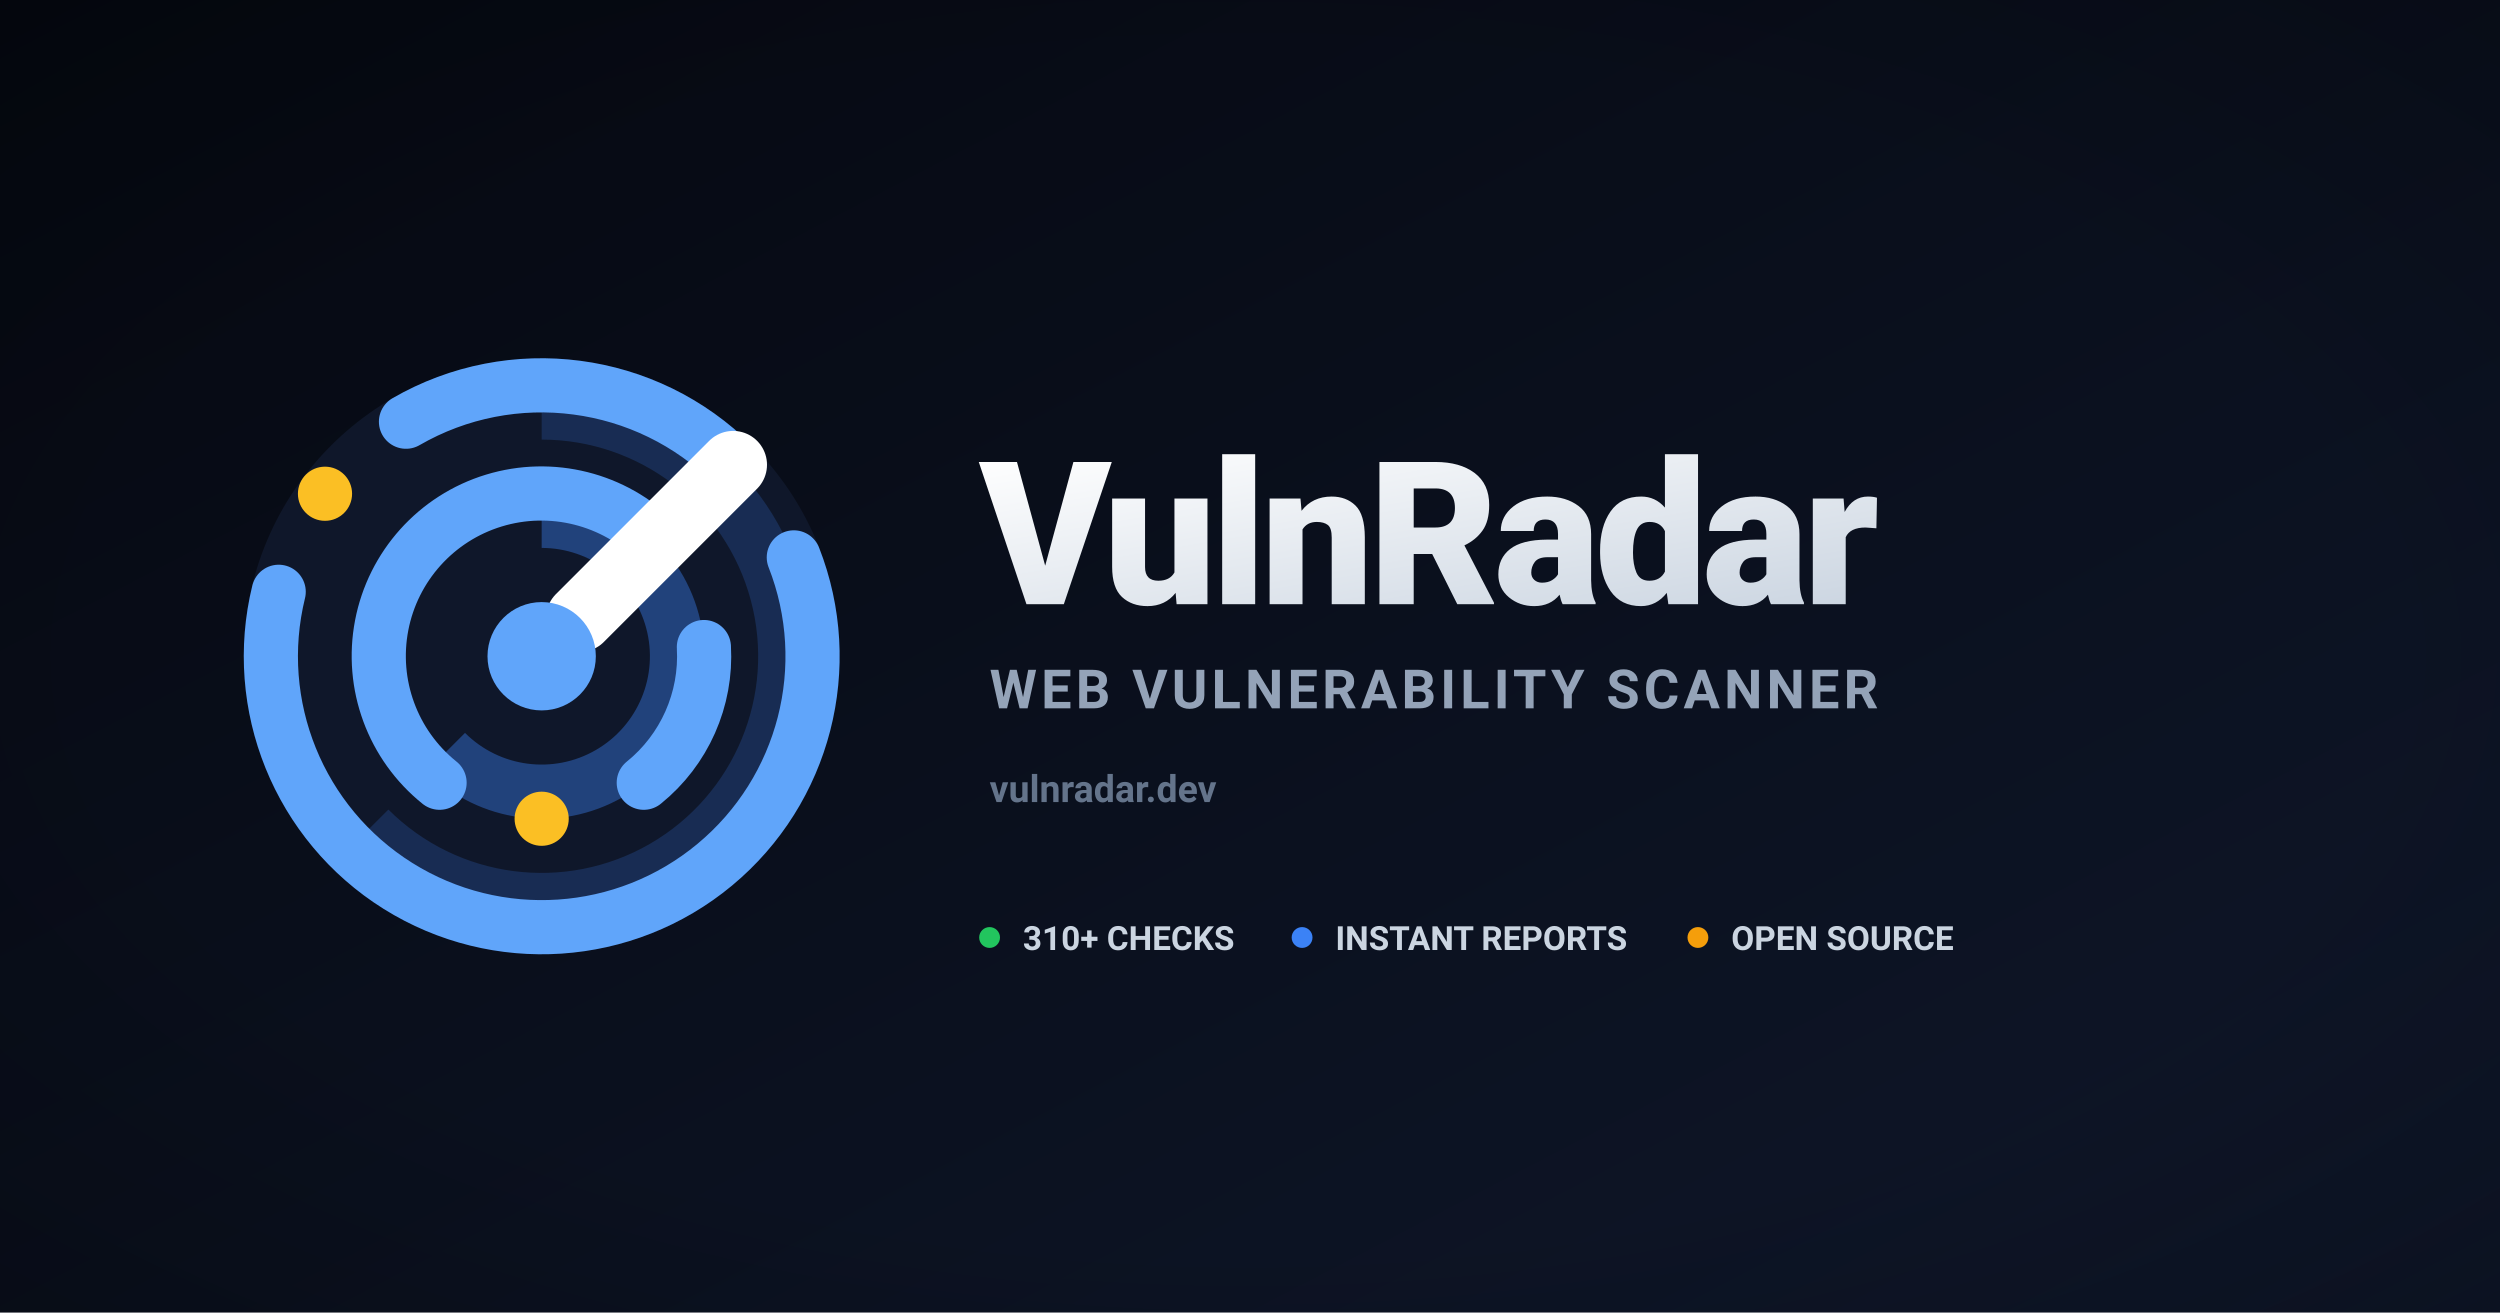
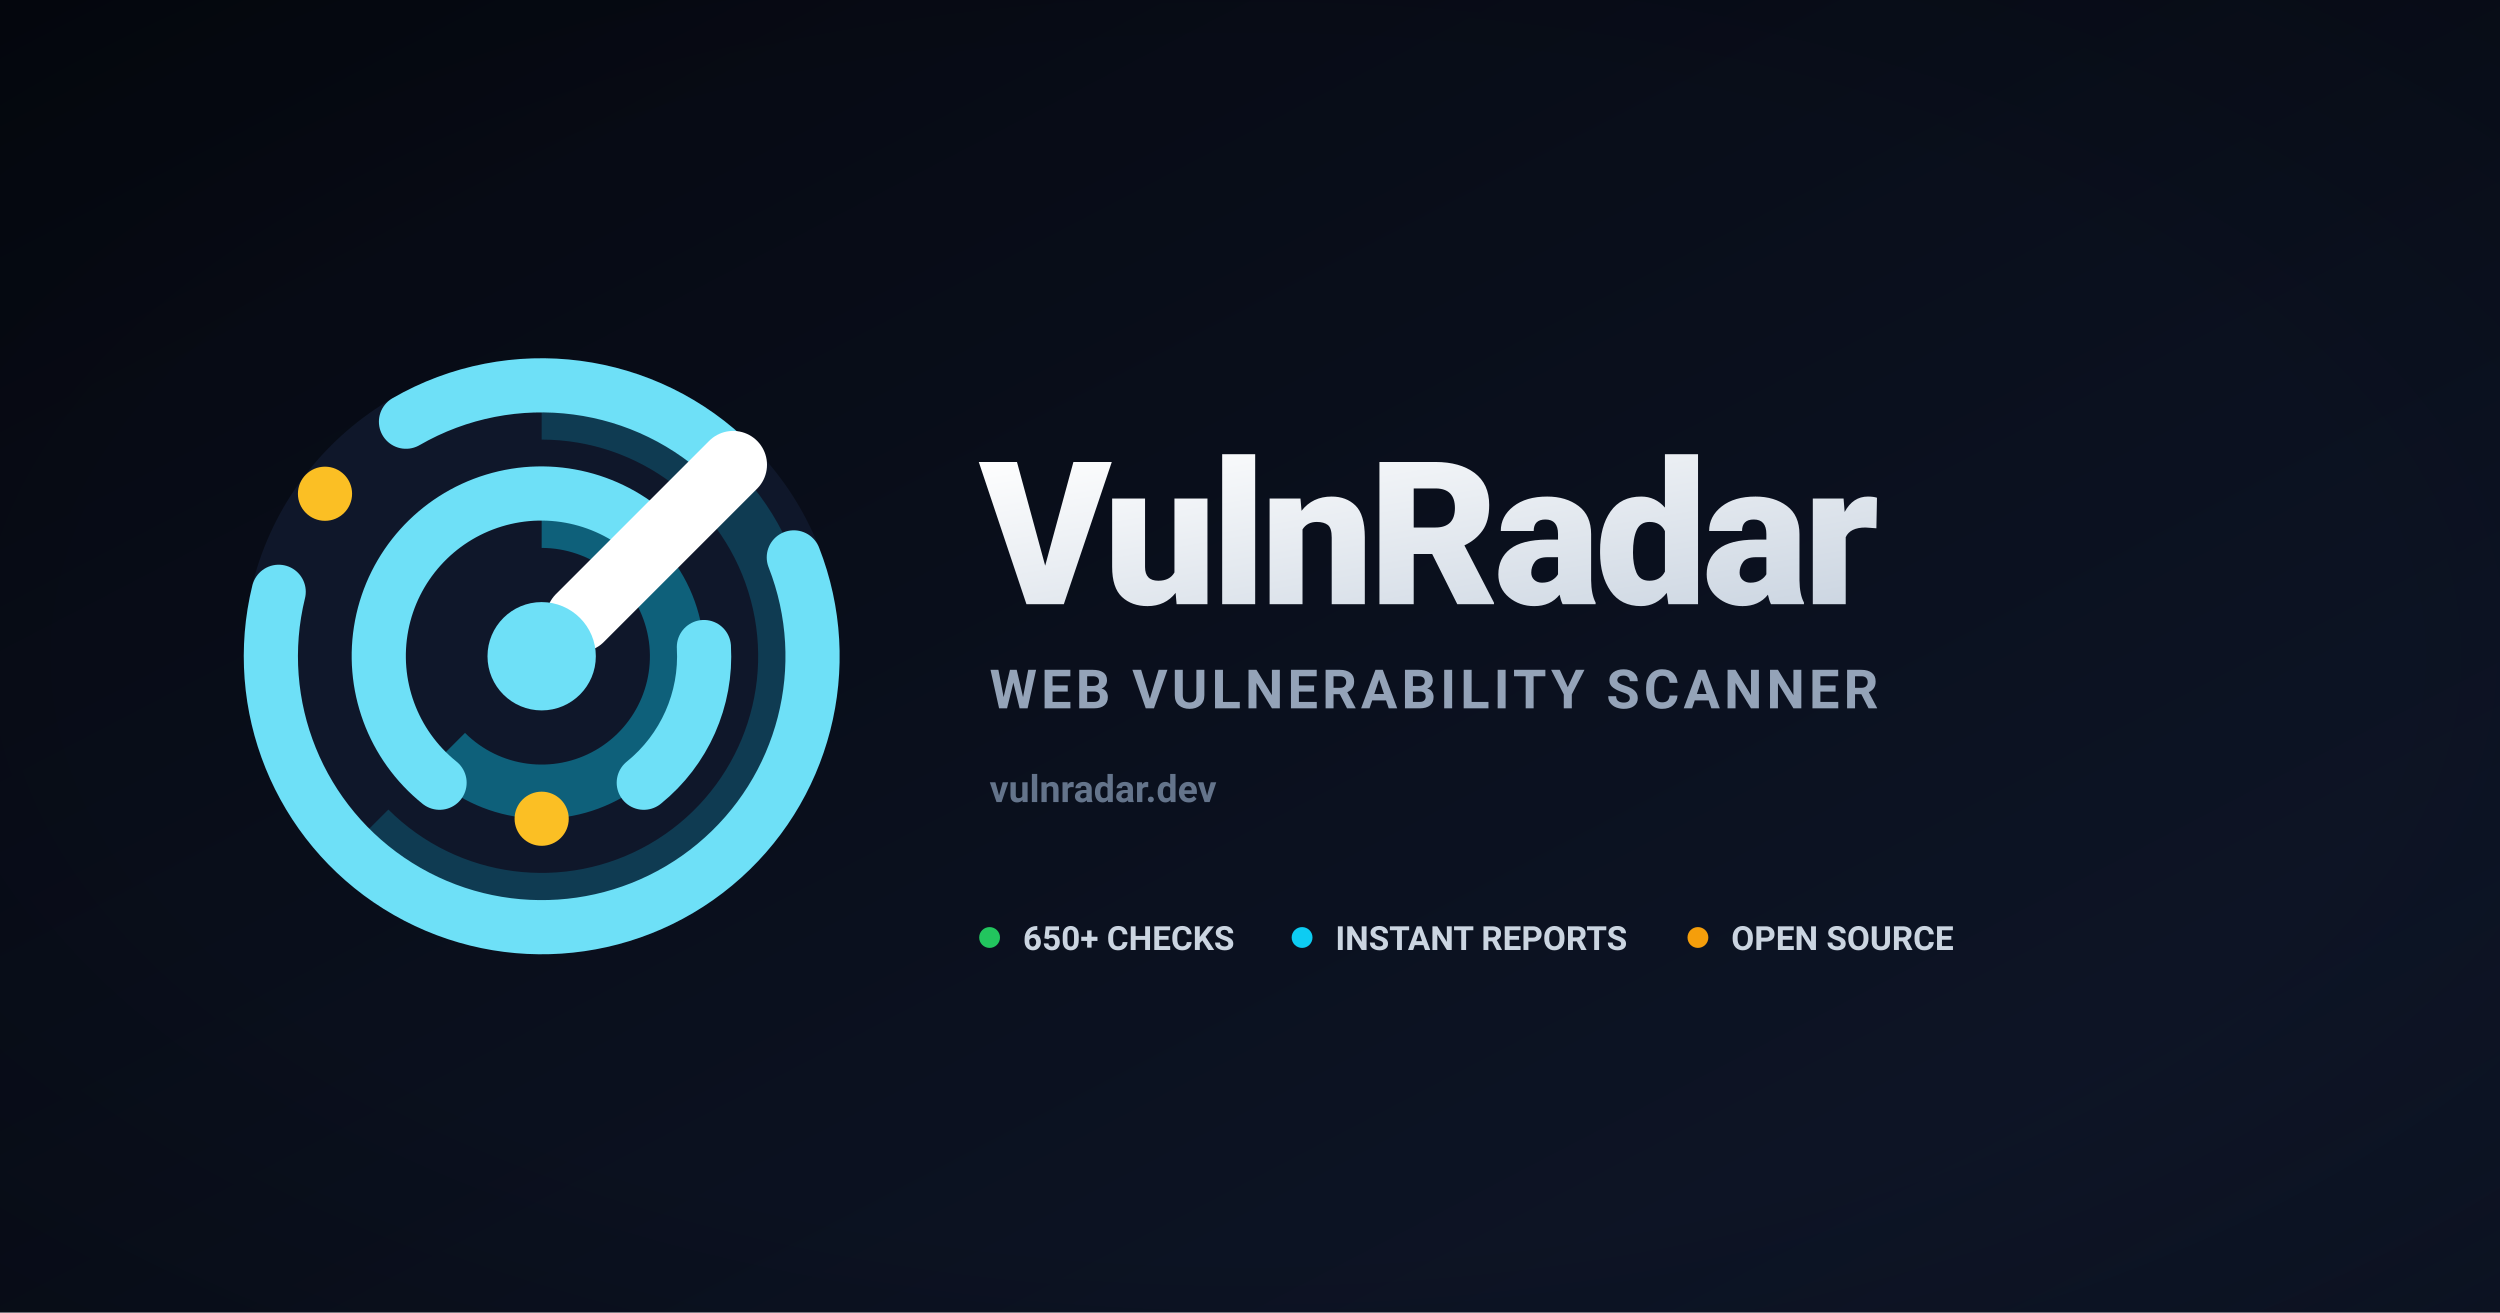
<svg xmlns="http://www.w3.org/2000/svg" width="1200" height="630" viewBox="0 0 1200 630">
  <defs>
    <linearGradient id="bg" x1="0%" y1="0%" x2="100%" y2="100%">
      <stop offset="0%" stop-color="#050810" />
      <stop offset="100%" stop-color="#0f172a" />
    </linearGradient>
    <linearGradient id="textGrad" x1="0%" y1="0%" x2="100%" y2="100%">
      <stop offset="0%" stop-color="#ffffff" />
      <stop offset="100%" stop-color="#cbd5e1" />
    </linearGradient>
    <radialGradient id="vignette" cx="50%" cy="50%" r="75%">
      <stop offset="60%" stop-color="#000000" stop-opacity="0" />
      <stop offset="100%" stop-color="#000000" stop-opacity="0.25" />
    </radialGradient>
  </defs>
  <rect width="1200" height="630" fill="url(#bg)" />
  <rect width="1200" height="630" fill="url(#vignette)" />
  <g transform="translate(260 315) scale(13) translate(-12 -12)">
    <circle cx="12" cy="12" r="11" fill="#0f172a" />
-     <path d="M12 2a10 10 0 1 1-7.07 17.07l1.41-1.41A8 8 0 1 0 12 4V2z" fill="#3b82f6" opacity="0.2" />
-     <path d="M12 6a6 6 0 1 1-4.24 10.24l1.41-1.41A4 4 0 1 0 12 8V6z" fill="#3b82f6" opacity="0.4" />
-     <g fill="none" stroke="#60a5fa" stroke-width="2" stroke-linecap="round" stroke-linejoin="round">
+     <path d="M12 2a10 10 0 1 1-7.07 17.07l1.41-1.41A8 8 0 1 0 12 4V2z" fill="#0dccf2" opacity="0.2" />
+     <path d="M12 6a6 6 0 1 1-4.24 10.24l1.41-1.41A4 4 0 1 0 12 8V6z" fill="#0dccf2" opacity="0.4" />
+     <g fill="none" stroke="#6ee0f7" stroke-width="2" stroke-linecap="round" stroke-linejoin="round">
      <path d="M19.07 4.93A10 10 0 0 0 6.99 3.34" />
      <path d="M2.29 9.62A10 10 0 1 0 21.31 8.35" />
      <path d="M16.24 7.76A6 6 0 1 0 8.23 16.67" />
      <path d="M17.99 11.66A6 6 0 0 1 15.77 16.67" />
      <path d="m13.41 10.59 5.66-5.66" stroke="#ffffff" stroke-width="2.5" />
-       <circle cx="12" cy="12" r="2" fill="#60a5fa" stroke="none" />
+       <circle cx="12" cy="12" r="2" fill="#6ee0f7" stroke="none" />
      <circle cx="4" cy="6" r="1" fill="#fbbf24" stroke="none" />
      <circle cx="12" cy="18" r="1" fill="#fbbf24" stroke="none" />
    </g>
  </g>
  <text x="470" y="290" font-family="system-ui, -apple-system, 'Segoe UI', Roboto, sans-serif" font-size="96" font-weight="800" fill="url(#textGrad)" letter-spacing="-2.5">
    VulnRadar
  </text>
  <text x="475" y="340" font-family="system-ui, -apple-system, 'Segoe UI', Roboto, sans-serif" font-size="26" font-weight="600" fill="#94a3b8" letter-spacing="2">
    WEB VULNERABILITY SCANNER
  </text>
  <text x="475" y="385" font-family="system-ui, -apple-system, 'Segoe UI', Roboto, sans-serif" font-size="18" font-weight="600" fill="#64748b">
    vulnradar.dev
  </text>
  <g transform="translate(475 450)" font-family="system-ui, -apple-system, 'Segoe UI', Roboto, sans-serif" font-size="16" font-weight="700" fill="#cbd5e1">
    <g transform="translate(0 0)">
      <circle cx="0" cy="0" r="5" fill="#22c55e" />
-       <text x="16" y="6">310+ CHECKS</text>
+       <text x="16" y="6">650+ CHECKS</text>
    </g>
    <g transform="translate(150 0)">
-       <circle cx="0" cy="0" r="5" fill="#3b82f6" />
+       <circle cx="0" cy="0" r="5" fill="#0dccf2" />
      <text x="16" y="6">INSTANT REPORTS</text>
    </g>
    <g transform="translate(340 0)">
      <circle cx="0" cy="0" r="5" fill="#f59e0b" />
      <text x="16" y="6">OPEN SOURCE</text>
    </g>
  </g>
</svg>
